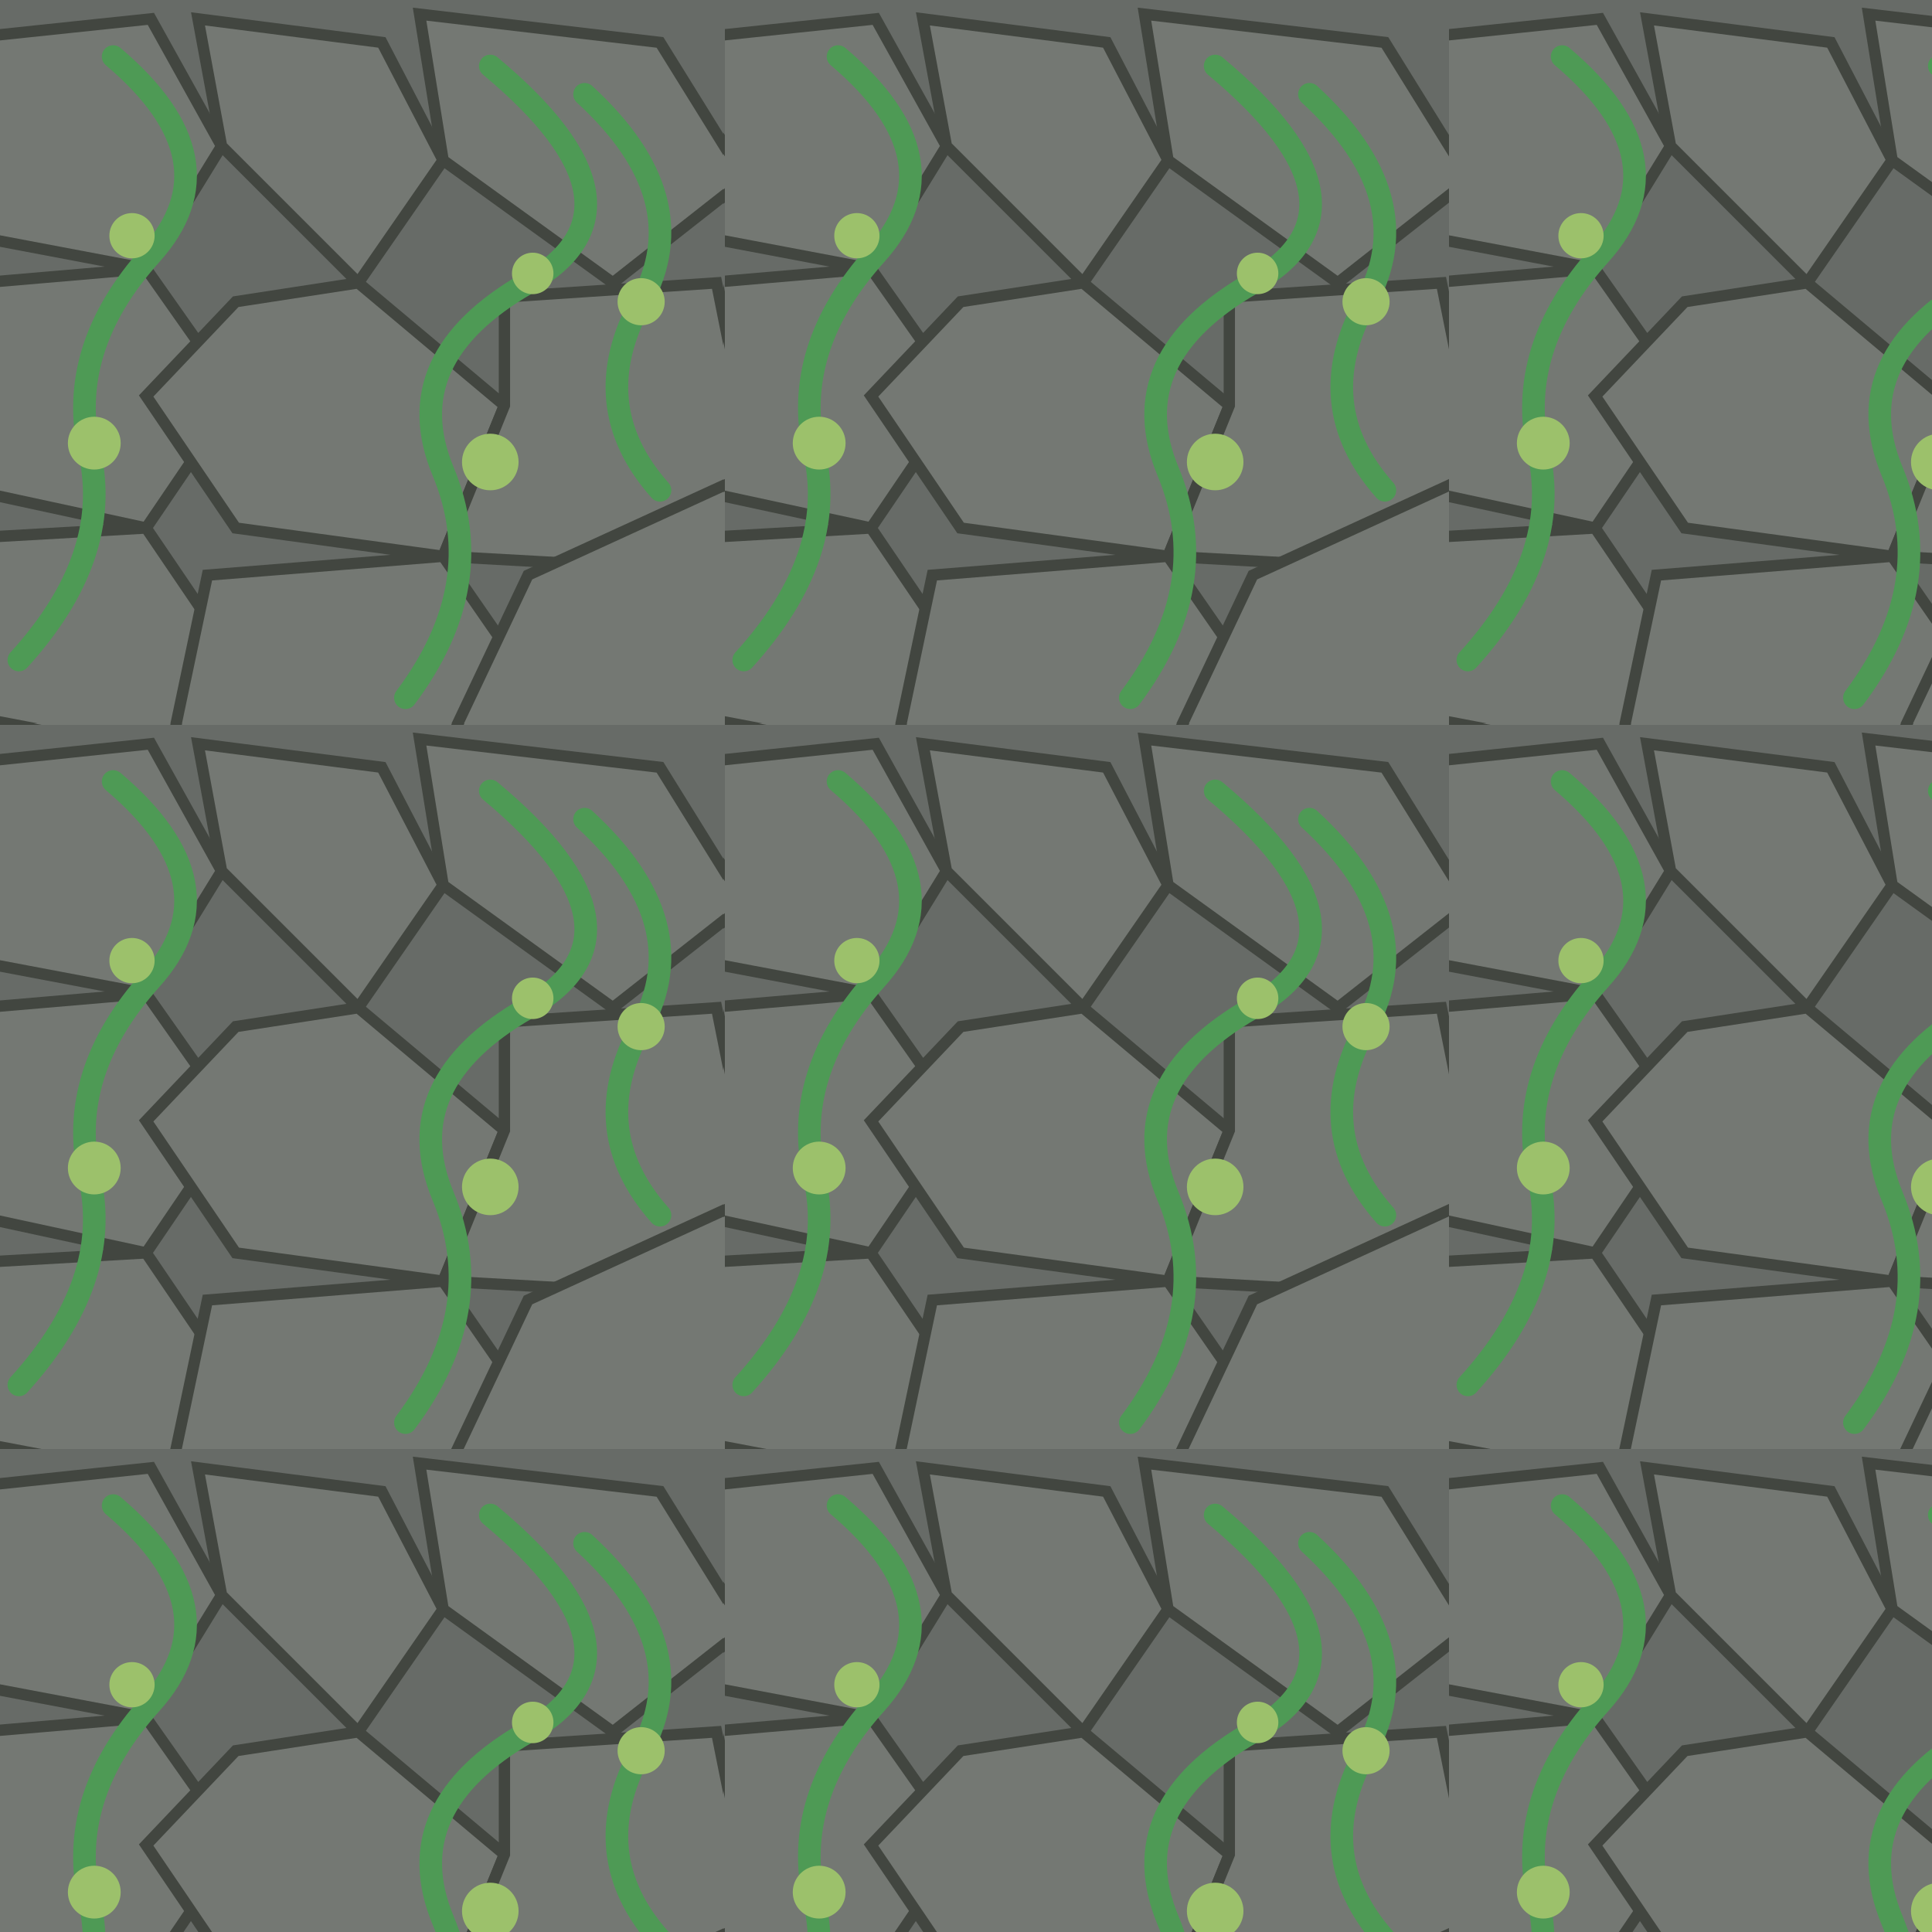
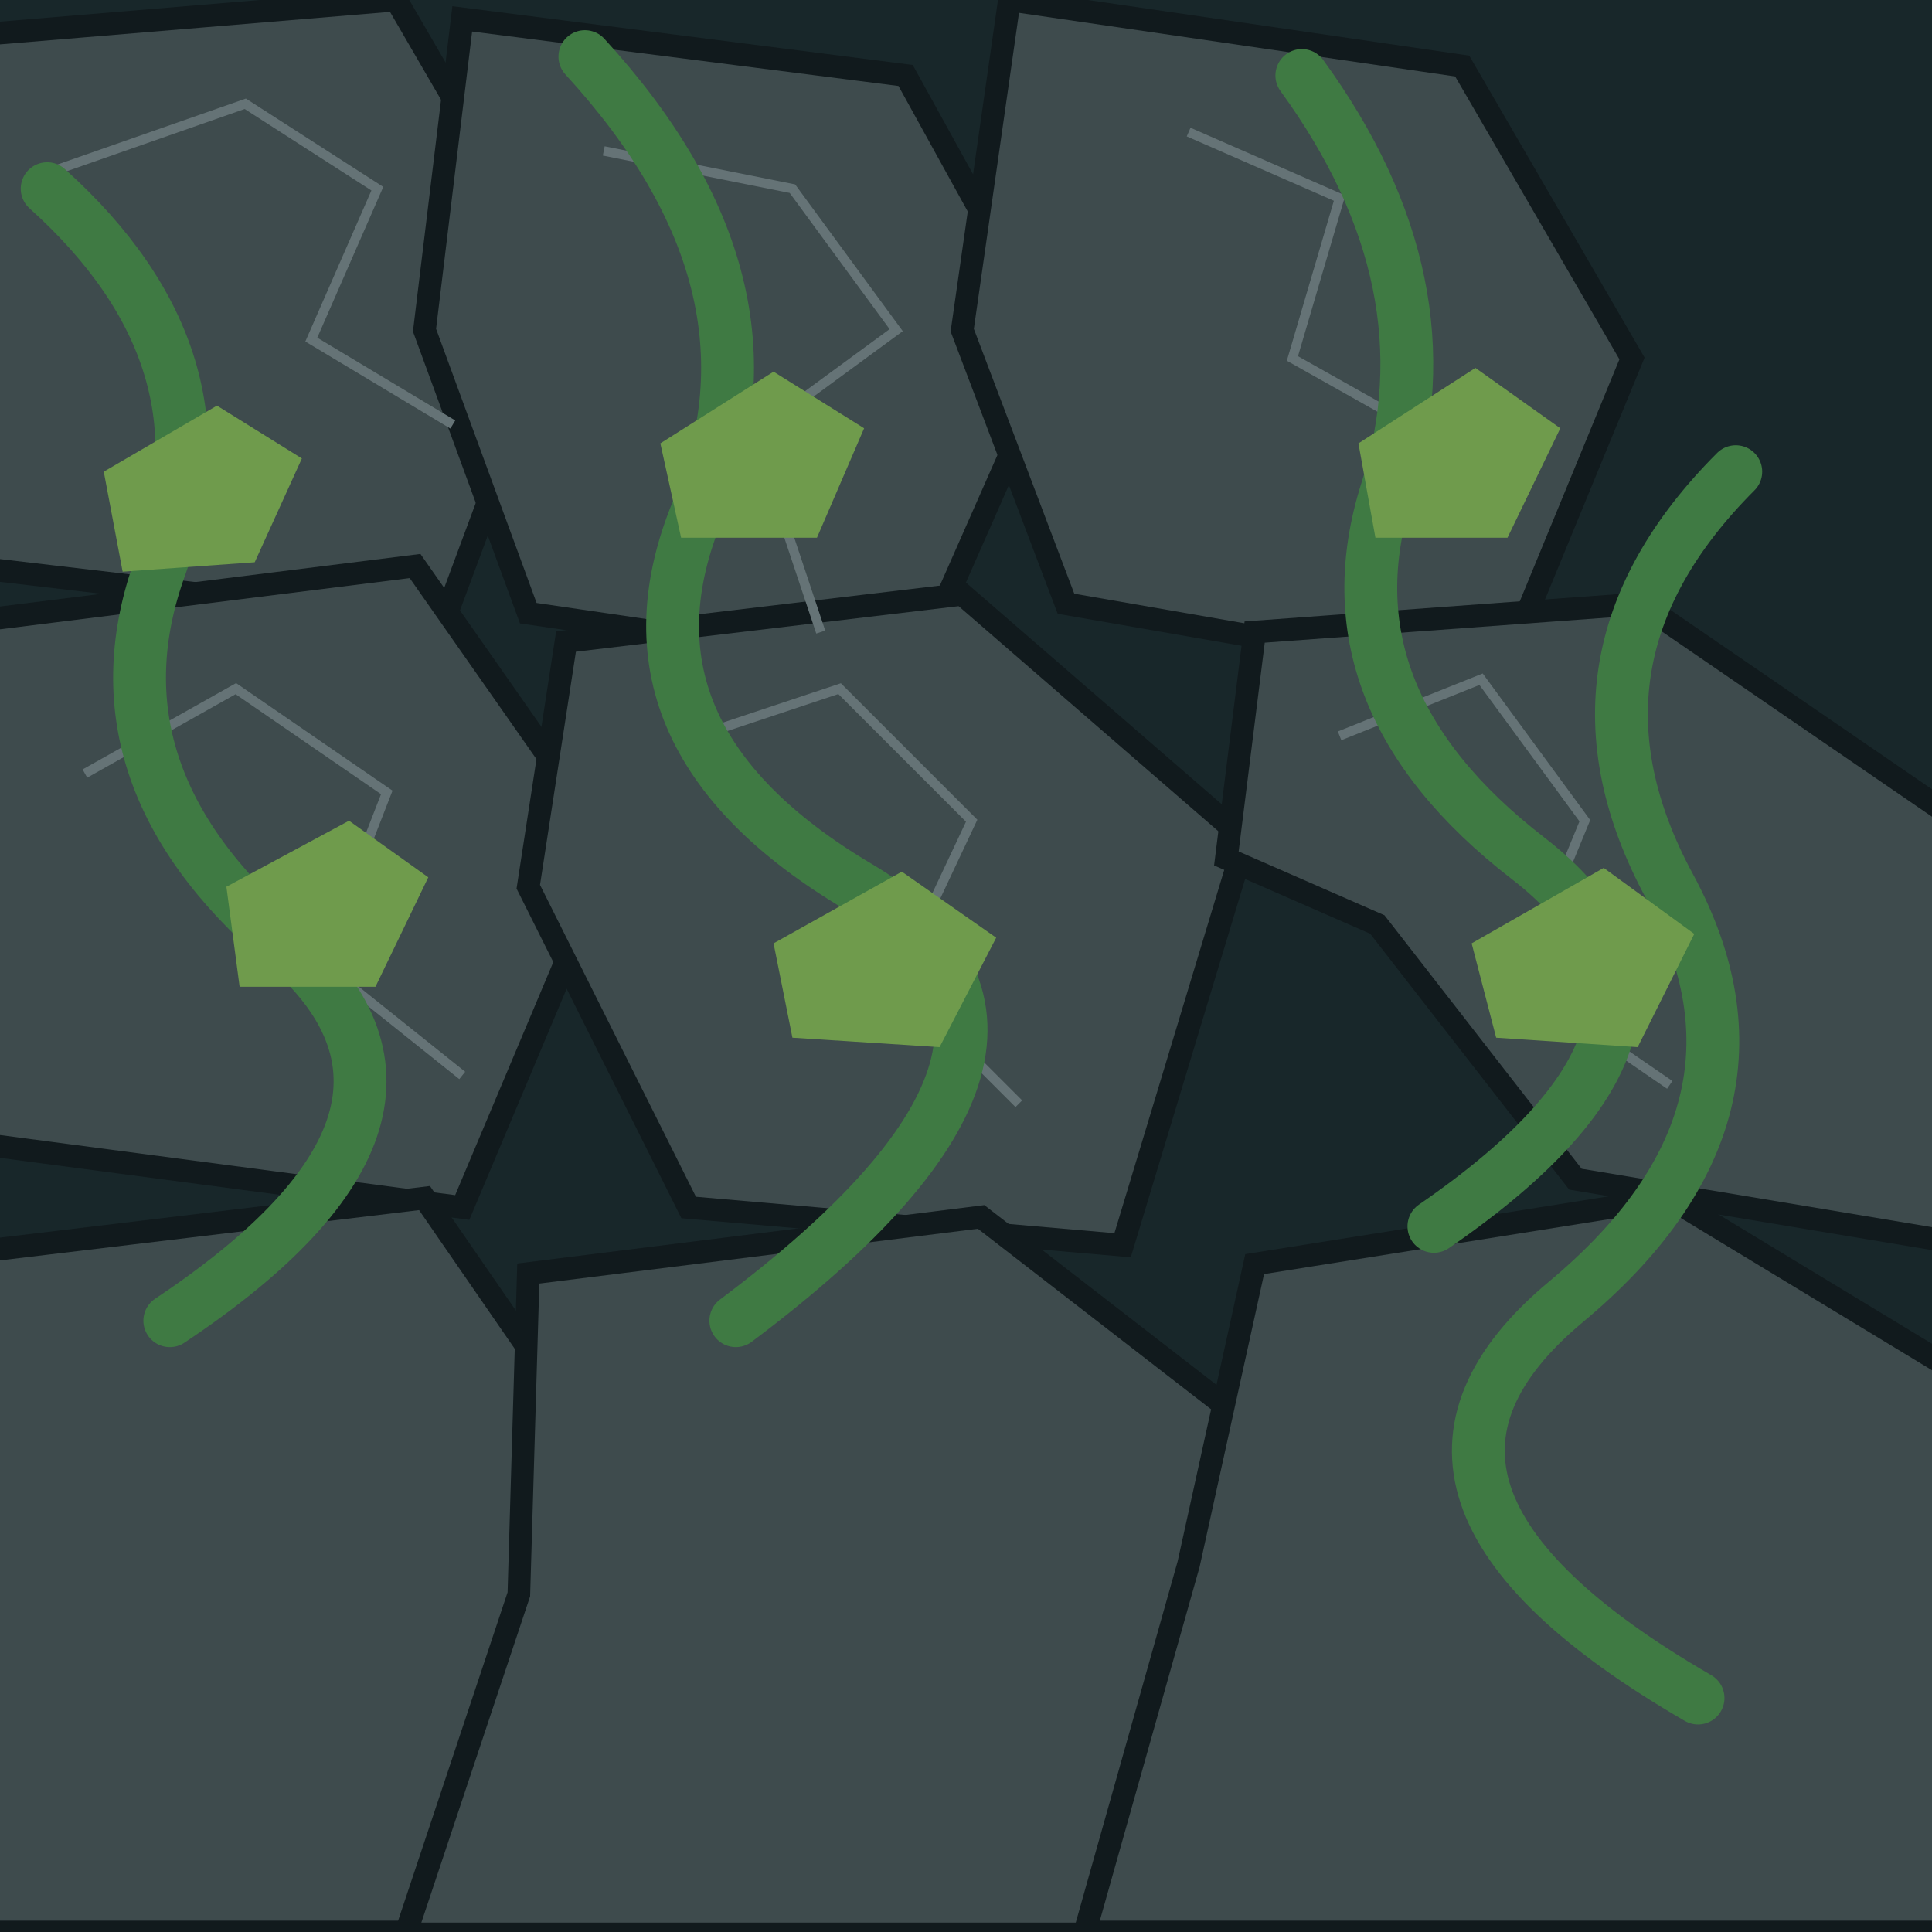
- <svg xmlns="http://www.w3.org/2000/svg" width="2048" height="2048">
+ <svg xmlns="http://www.w3.org/2000/svg" width="2048" height="2048" viewBox="0 0 1024 1024">
  <defs>
-     <pattern id="p" width="768" height="768" patternUnits="userSpaceOnUse">
-       <rect width="768" height="768" fill="#676b67" />
-       <g fill="#747873" stroke="#424640" stroke-width="12">
-         <path d="M-30 40 160 20 235 155 155 285-30 250Z" />
-         <path d="M210 20 405 45 470 170 380 300 235 155Z" />
-         <path d="M445 15 700 45 790 190 650 300 470 170Z" />
-         <path d="M-20 300 155 285 250 420 155 560-30 520Z" />
-         <path d="M250 320 380 300 535 430 470 590 250 560 155 420Z" />
-         <path d="M535 315 760 300 800 500 650 600 470 590 535 430Z" />
-         <path d="M-20 570 155 560 250 700 180 800-30 760Z" />
-         <path d="M220 610 470 590 560 720 470 800 180 800Z" />
-         <path d="M560 610 800 500 800 800 470 800Z" />
+     <pattern id="p" width="1024" height="1024" patternUnits="userSpaceOnUse">
+       <rect width="1024" height="1024" fill="#18272a" />
+       <g fill="#3e4b4d" stroke="#111a1d" stroke-width="12">
+         <path d="M-30 20 210 0l90 155-65 175-255-30Z" />
+         <path d="M245 10l235 30 80 145-75 170-205-30-55-150Z" />
+         <path d="M535 0l240 35 90 155-70 170-230-40-55-145Z" />
+         <path d="M-20 330l240-30 105 150-80 190-265-35Z" />
+         <path d="M300 340l210-25 150 130-65 215-230-20-85-170Z" />
+         <path d="M665 335l205-15 175 120v220l-210-35-105-135-80-35Z" />
+         <path d="M-25 665l250-30 100 145-75 244H-25Z" />
+         <path d="M280 675l240-30 155 120-80 260H215l60-180Z" />
+         <path d="M665 670l220-35 165 100v289H575l55-195Z" />
      </g>
-       <g fill="none" stroke="#4e9a55" stroke-width="24" stroke-linecap="round">
-         <path d="M20 700 Q120 590 95 480 T160 270 T120 60" />
-         <path d="M430 740 Q520 620 470 500 T560 300 T520 70" />
-         <path d="M700 520 Q620 430 680 320 T620 100" />
+       <g fill="none" stroke="#657376" stroke-width="5">
+         <path d="M30 90l100-35 70 45-35 80 75 45" />
+         <path d="M320 80l100 20 55 75-75 55 35 105" />
+         <path d="M630 70l80 35-25 85 80 45" />
+         <path d="M45 410l80-45 80 55-35 90 75 60" />
+         <path d="M370 390l75-25 70 70-40 85 65 65" />
+         <path d="M710 390l75-30 55 75-35 85 80 55" />
      </g>
-       <g fill="#9cc16b">
-         <circle cx="100" cy="470" r="28" />
-         <circle cx="140" cy="250" r="24" />
-         <circle cx="520" cy="490" r="30" />
-         <circle cx="565" cy="290" r="22" />
-         <circle cx="680" cy="320" r="25" />
+       <g fill="none" stroke="#3f7a43" stroke-width="28" stroke-linecap="round">
+         <path d="M25 100Q125 190 85 300T150 500T90 700" />
+         <path d="M310 30Q420 150 370 270T455 470T390 700" />
+         <path d="M690 40Q770 150 735 260T810 455T760 650" />
+         <path d="M920 250Q820 350 885 470T830 690T900 900" />
+       </g>
+       <g fill="#6f9b4c">
+         <path d="M55 250l60-35 45 28-25 55-70 5Z" />
+         <path d="M120 470l65-35 42 30-28 58-72 0Z" />
+         <path d="M350 235l60-38 48 30-25 58-72 0Z" />
+         <path d="M410 500l68-38 50 35-30 58-78-5Z" />
+         <path d="M720 235l62-40 45 32-28 58-70 0Z" />
+         <path d="M780 500l70-40 48 35-30 60-75-5Z" />
      </g>
    </pattern>
  </defs>
-   <rect width="2048" height="2048" fill="url(#p)" />
+   <rect width="1024" height="1024" fill="url(#p)" />
</svg>
